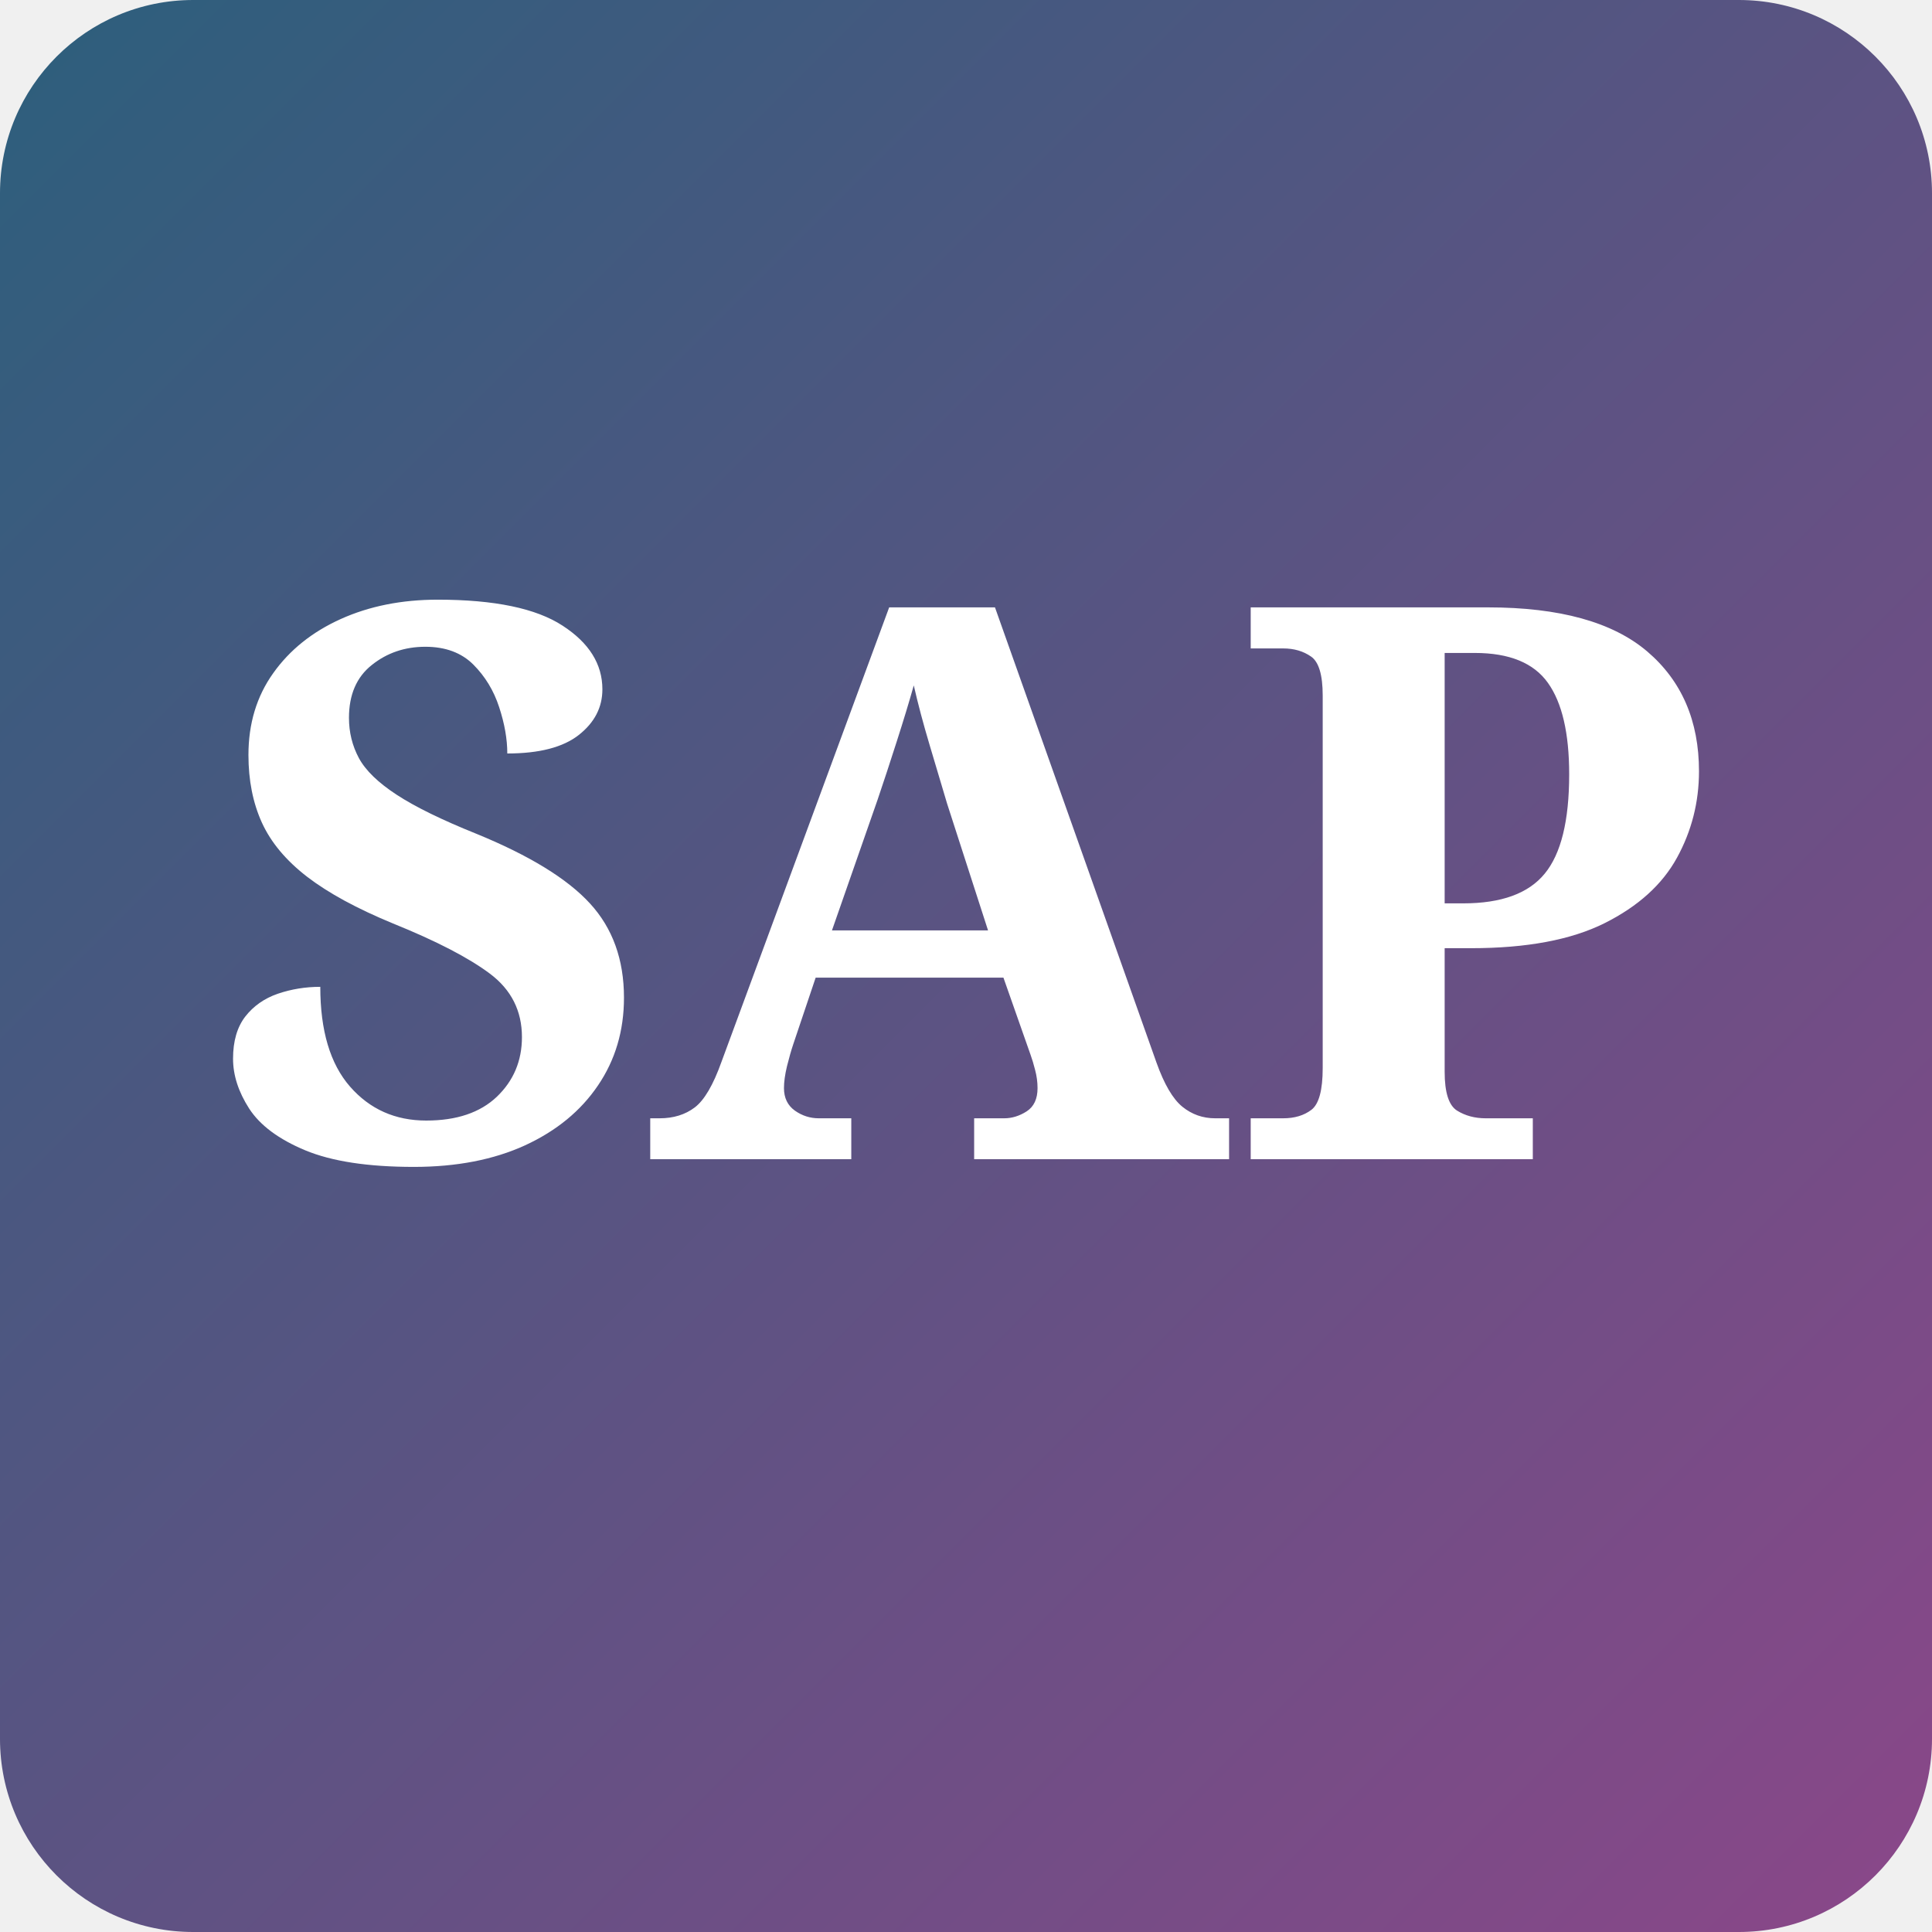
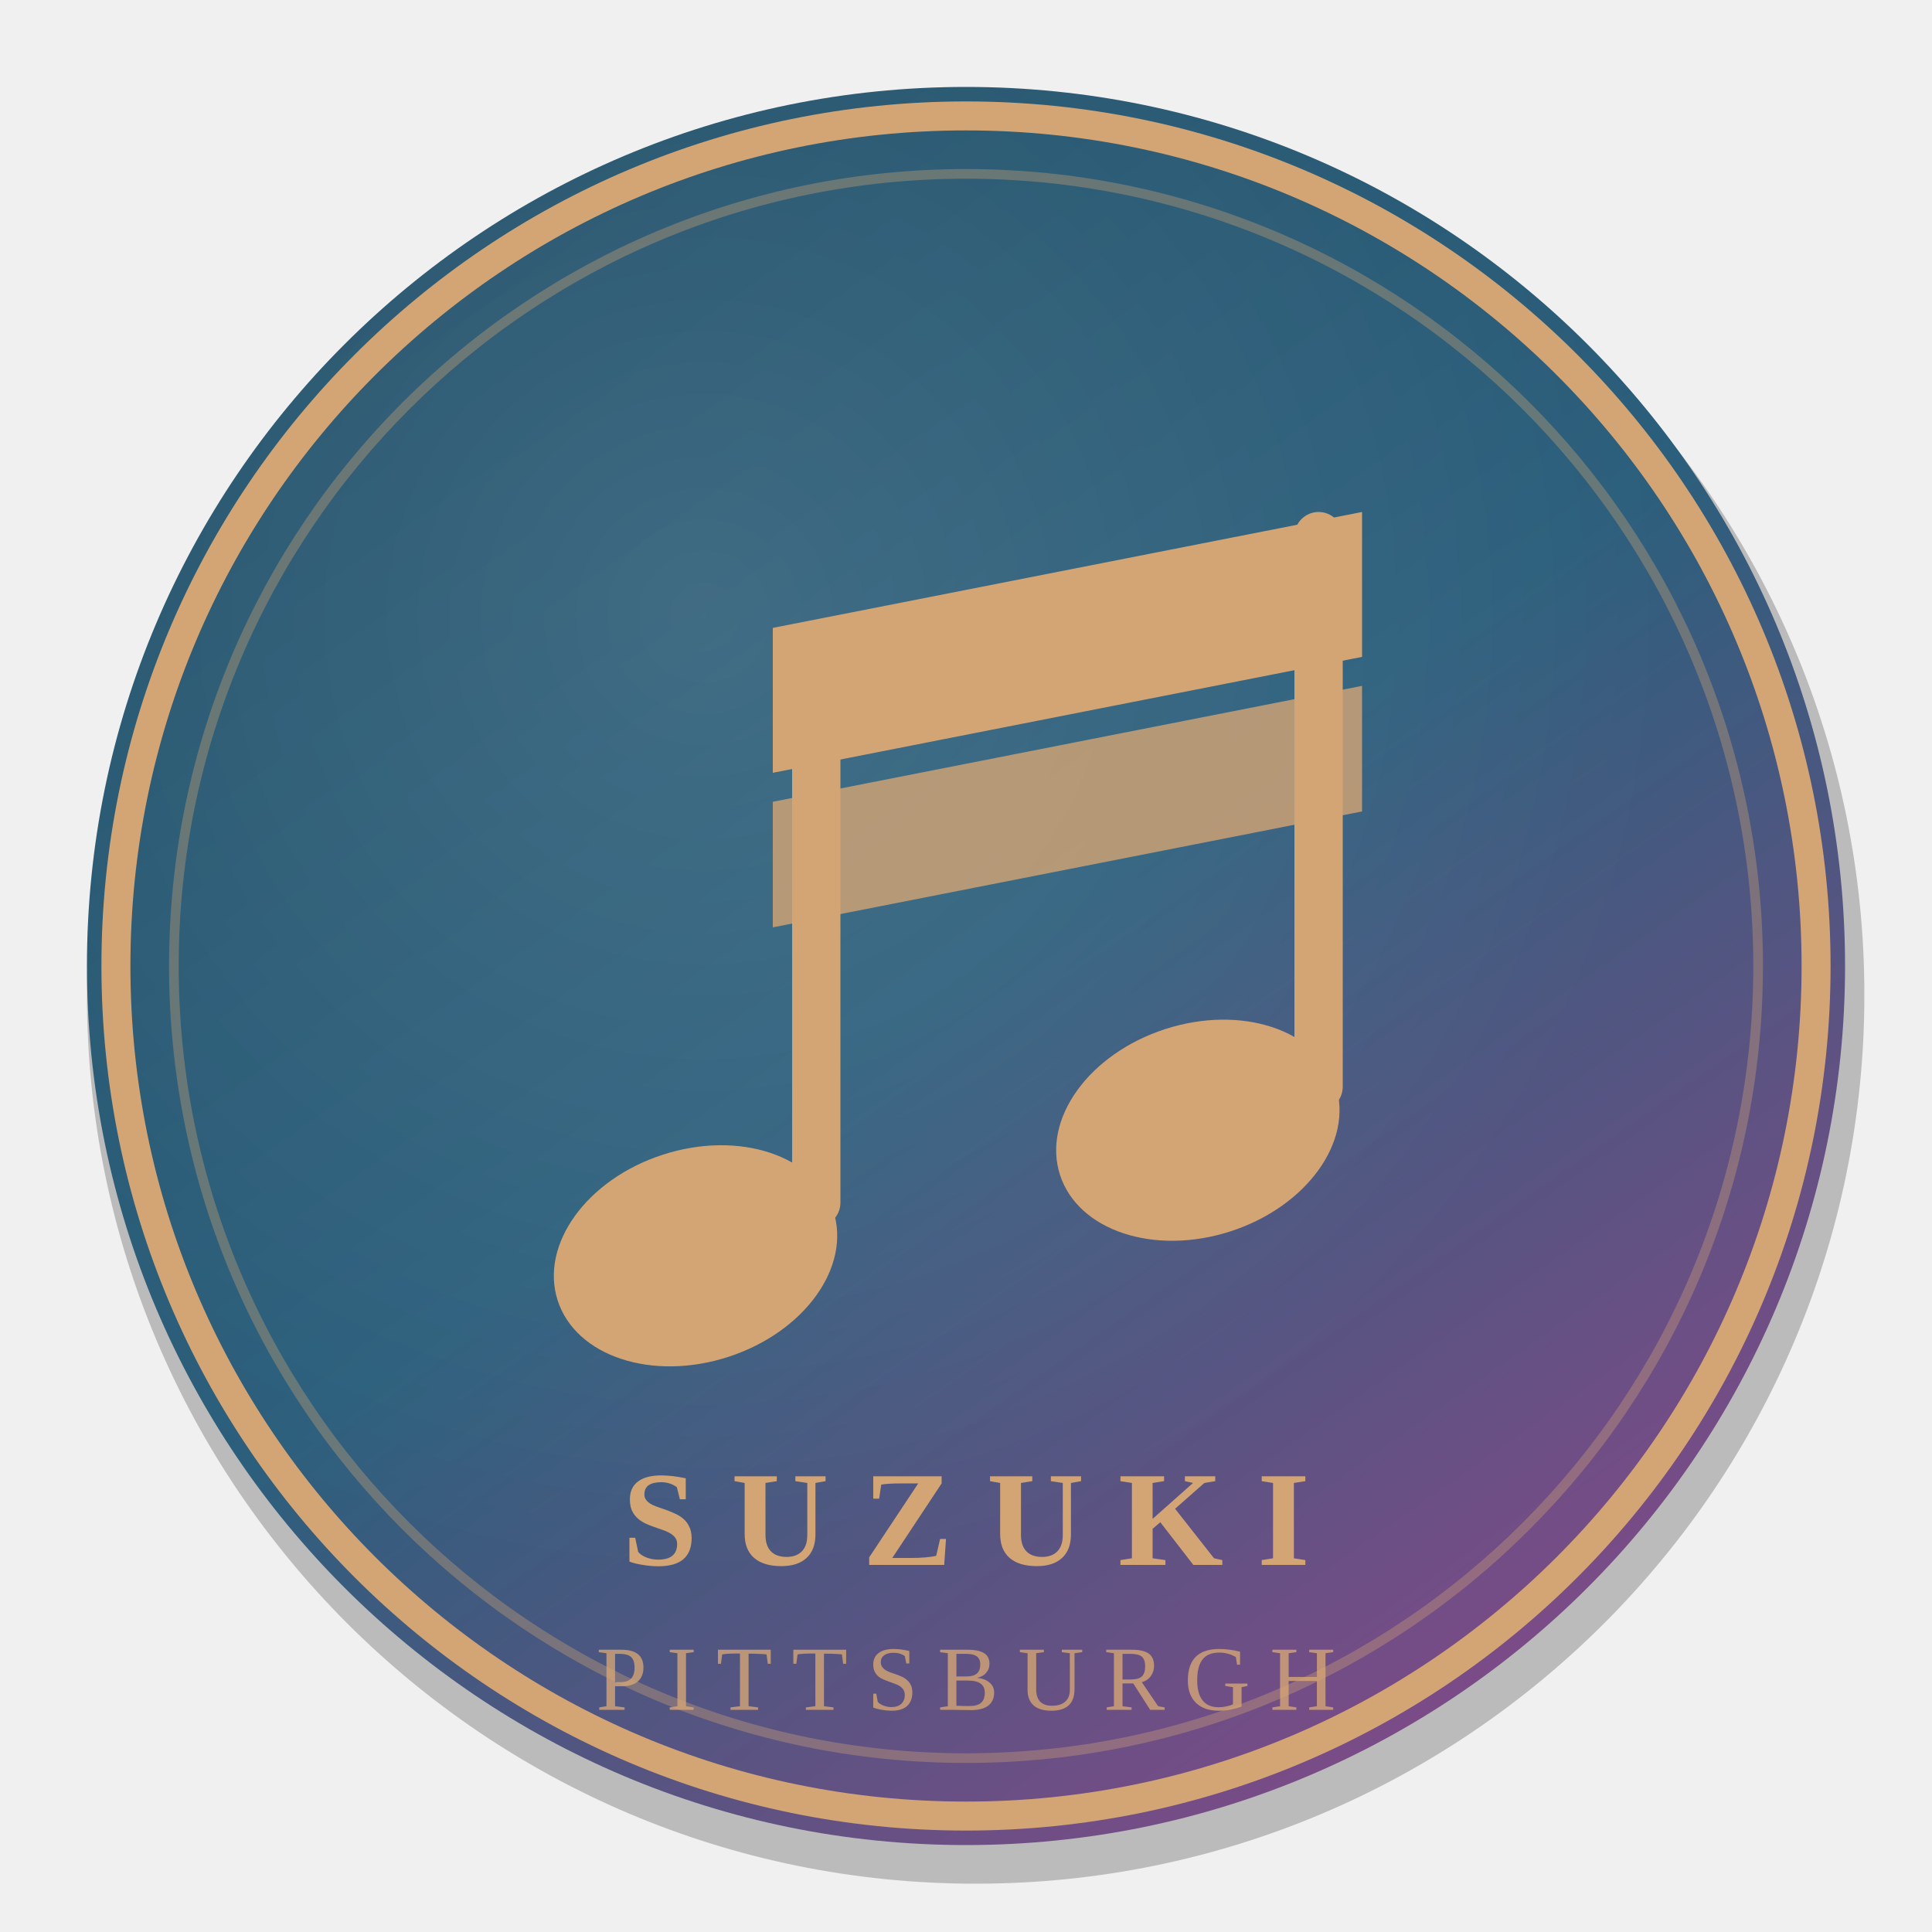
- <svg xmlns="http://www.w3.org/2000/svg" width="200" height="200">
+ <svg xmlns="http://www.w3.org/2000/svg" width="200" height="200" viewBox="0 0 200 200" role="img" aria-label="Suzuki Association of Pittsburgh">
  <defs>
-     <linearGradient id="grad1" x1="0%" y1="0%" x2="100%" y2="100%">
-       <stop offset="0%" style="stop-color:#2C5F7C;stop-opacity:1" />
-       <stop offset="100%" style="stop-color:#8B4789;stop-opacity:1" />
+     <linearGradient id="bgGrad" x1="15%" y1="0%" x2="85%" y2="100%">
+       <stop offset="0%" stop-color="#1d4d66" />
+       <stop offset="50%" stop-color="#2C5F7C" />
+       <stop offset="100%" stop-color="#8B4789" />
    </linearGradient>
+     <radialGradient id="highlightGrad" cx="35%" cy="30%" r="55%">
+       <stop offset="0%" stop-color="white" stop-opacity="0.12" />
+       <stop offset="100%" stop-color="white" stop-opacity="0" />
+     </radialGradient>
  </defs>
-   <rect width="200" height="200" rx="20" fill="url(#grad1)" />
-   <text x="100" y="120" font-family="serif" font-size="80" font-weight="bold" fill="white" text-anchor="middle">SAP</text>
+   <circle cx="101" cy="103" r="92" fill="rgba(0,0,0,0.22)" />
+   <circle cx="100" cy="100" r="91" fill="url(#bgGrad)" />
+   <circle cx="100" cy="100" r="91" fill="url(#highlightGrad)" />
+   <circle cx="100" cy="100" r="88" fill="none" stroke="#D4A574" stroke-width="3" />
+   <circle cx="100" cy="100" r="82" fill="none" stroke="#D4A574" stroke-width="1" opacity="0.35" />
+   <ellipse cx="72" cy="130" rx="15" ry="11" fill="#D4A574" transform="rotate(-18 72 130)" />
+   <ellipse cx="124" cy="117" rx="15" ry="11" fill="#D4A574" transform="rotate(-18 124 117)" />
+   <rect x="82" y="65" width="5" height="62" rx="2.5" fill="#D4A574" />
+   <rect x="134" y="53" width="5" height="62" rx="2.5" fill="#D4A574" />
+   <polygon points="80,65 141,53 141,68 80,80" fill="#D4A574" />
+   <polygon points="80,83 141,71 141,84 80,96" fill="#D4A574" opacity="0.80" />
+   <text x="100" y="162" font-family="Georgia, 'Times New Roman', serif" font-size="14" font-weight="bold" letter-spacing="3.5" fill="#D4A574" text-anchor="middle">SUZUKI</text>
+   <text x="100" y="177" font-family="Georgia, 'Times New Roman', serif" font-size="9.5" letter-spacing="2" fill="#D4A574" text-anchor="middle" opacity="0.80">PITTSBURGH</text>
</svg>
